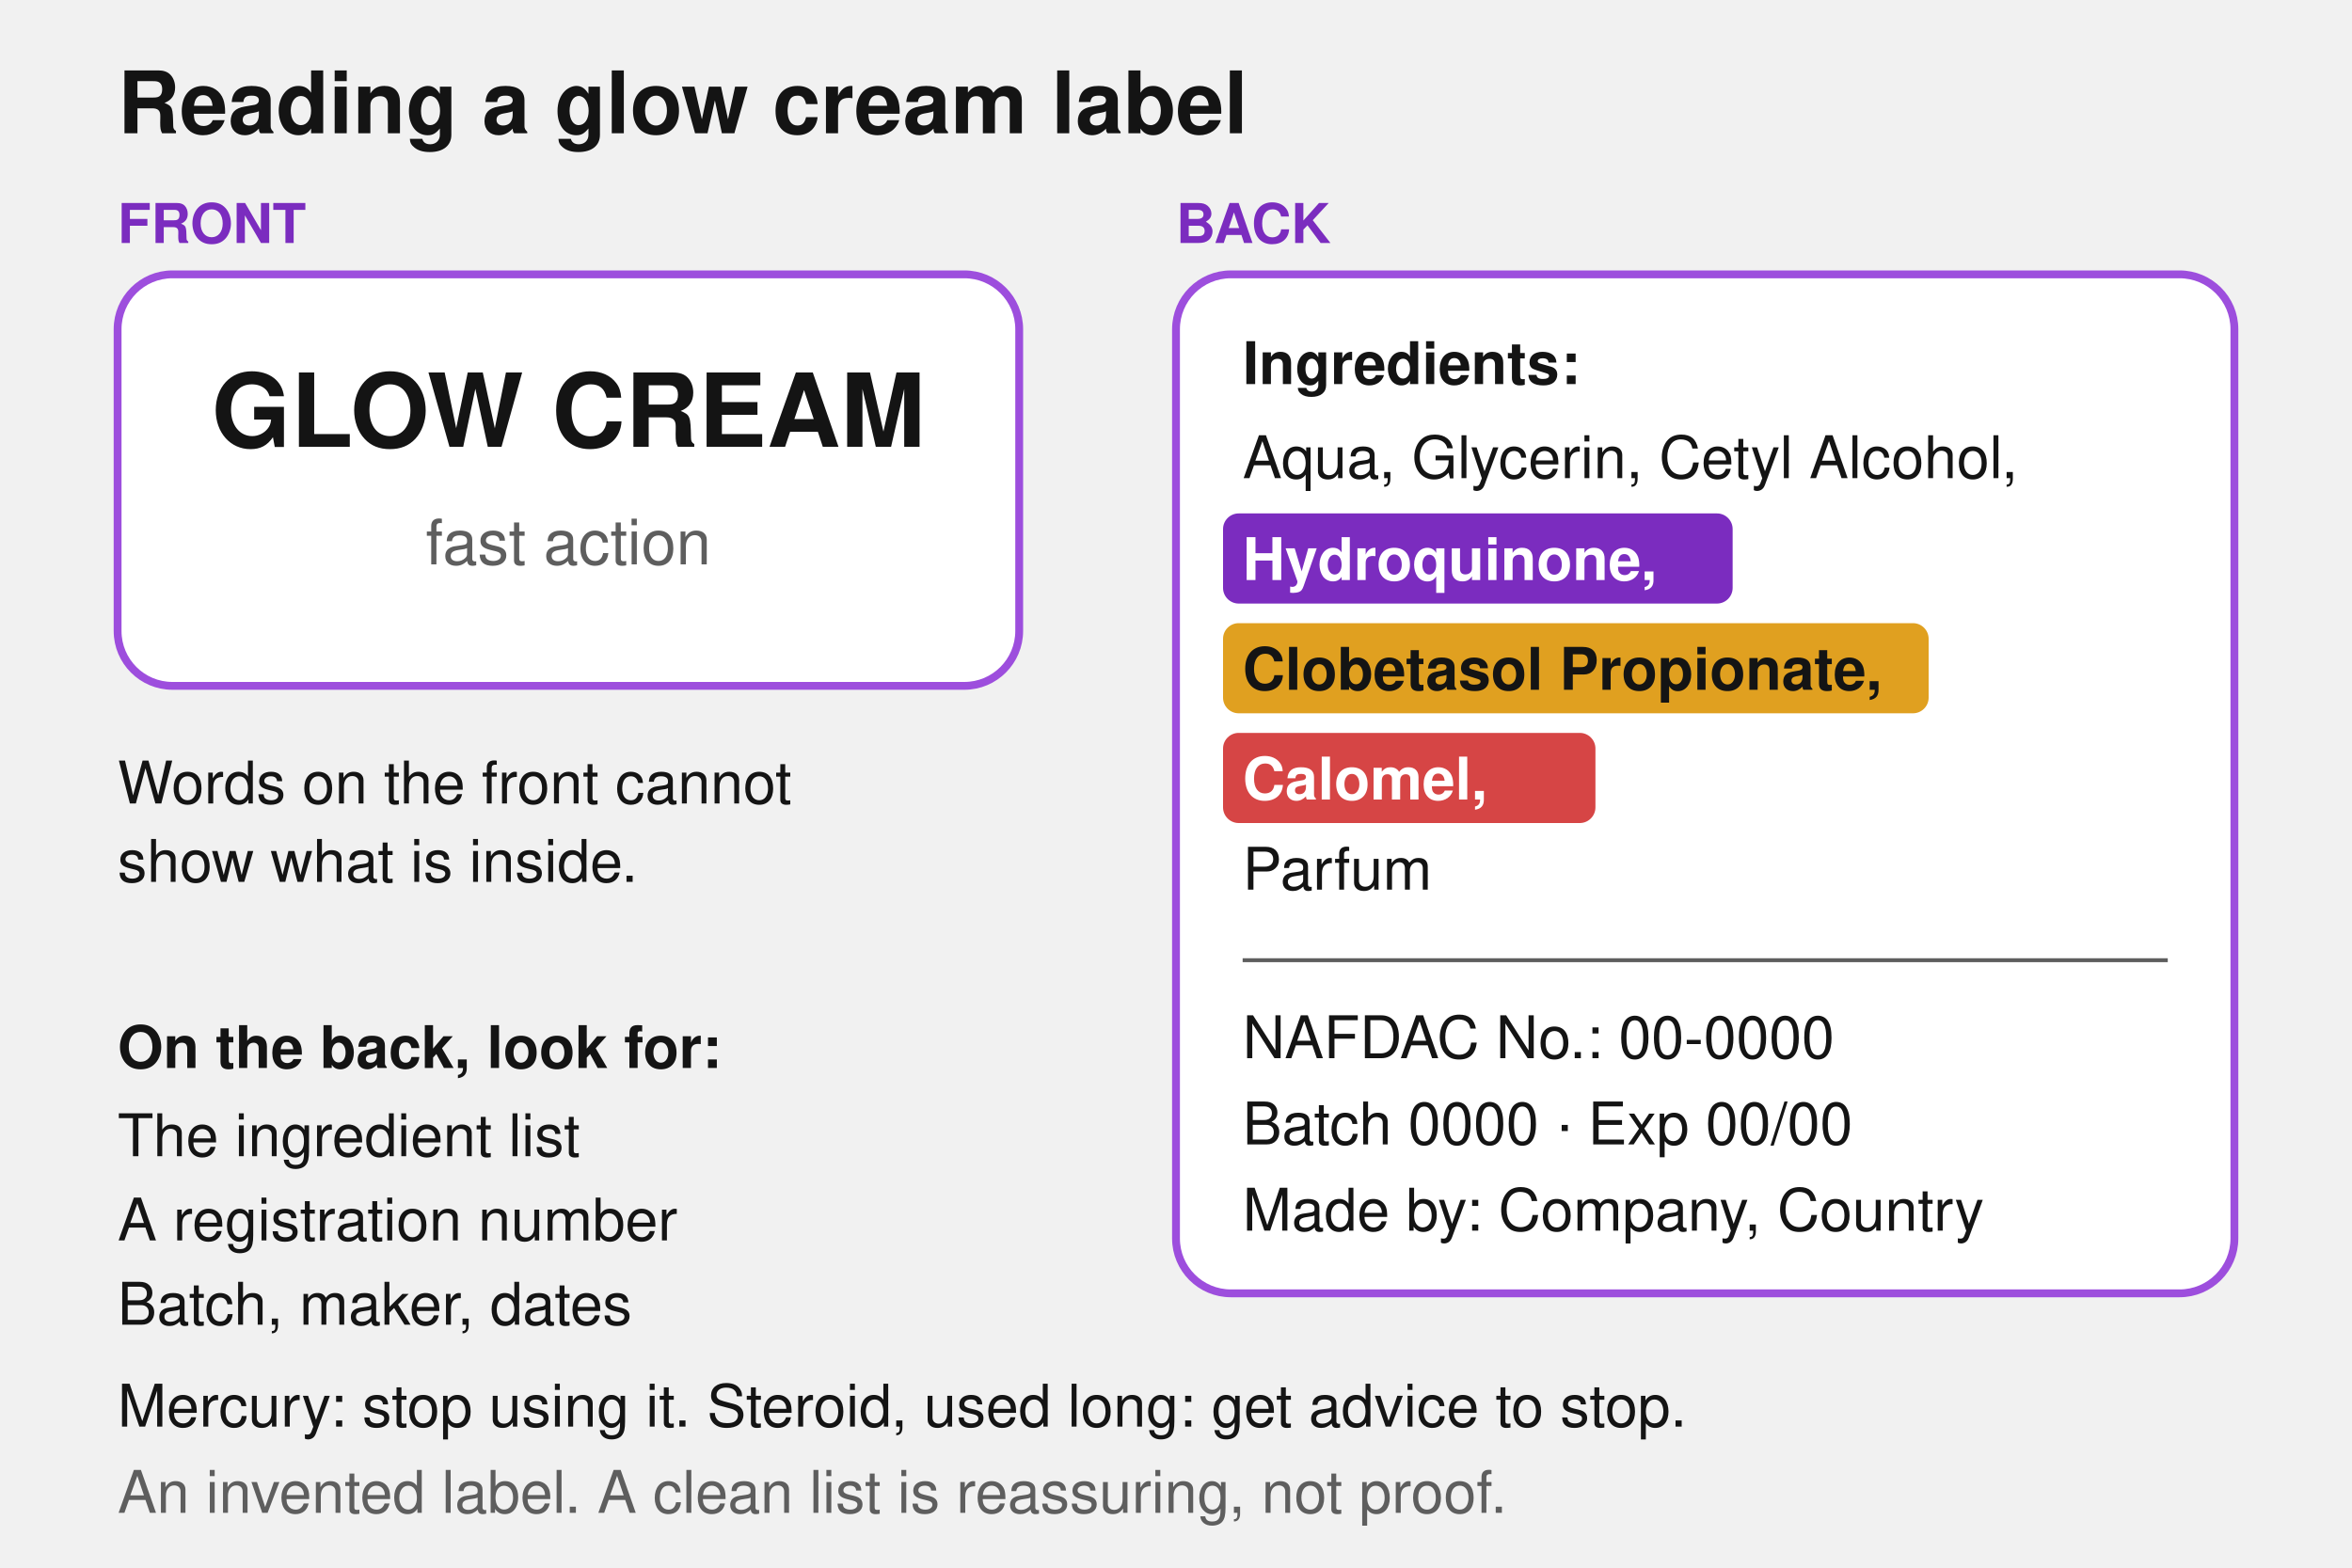
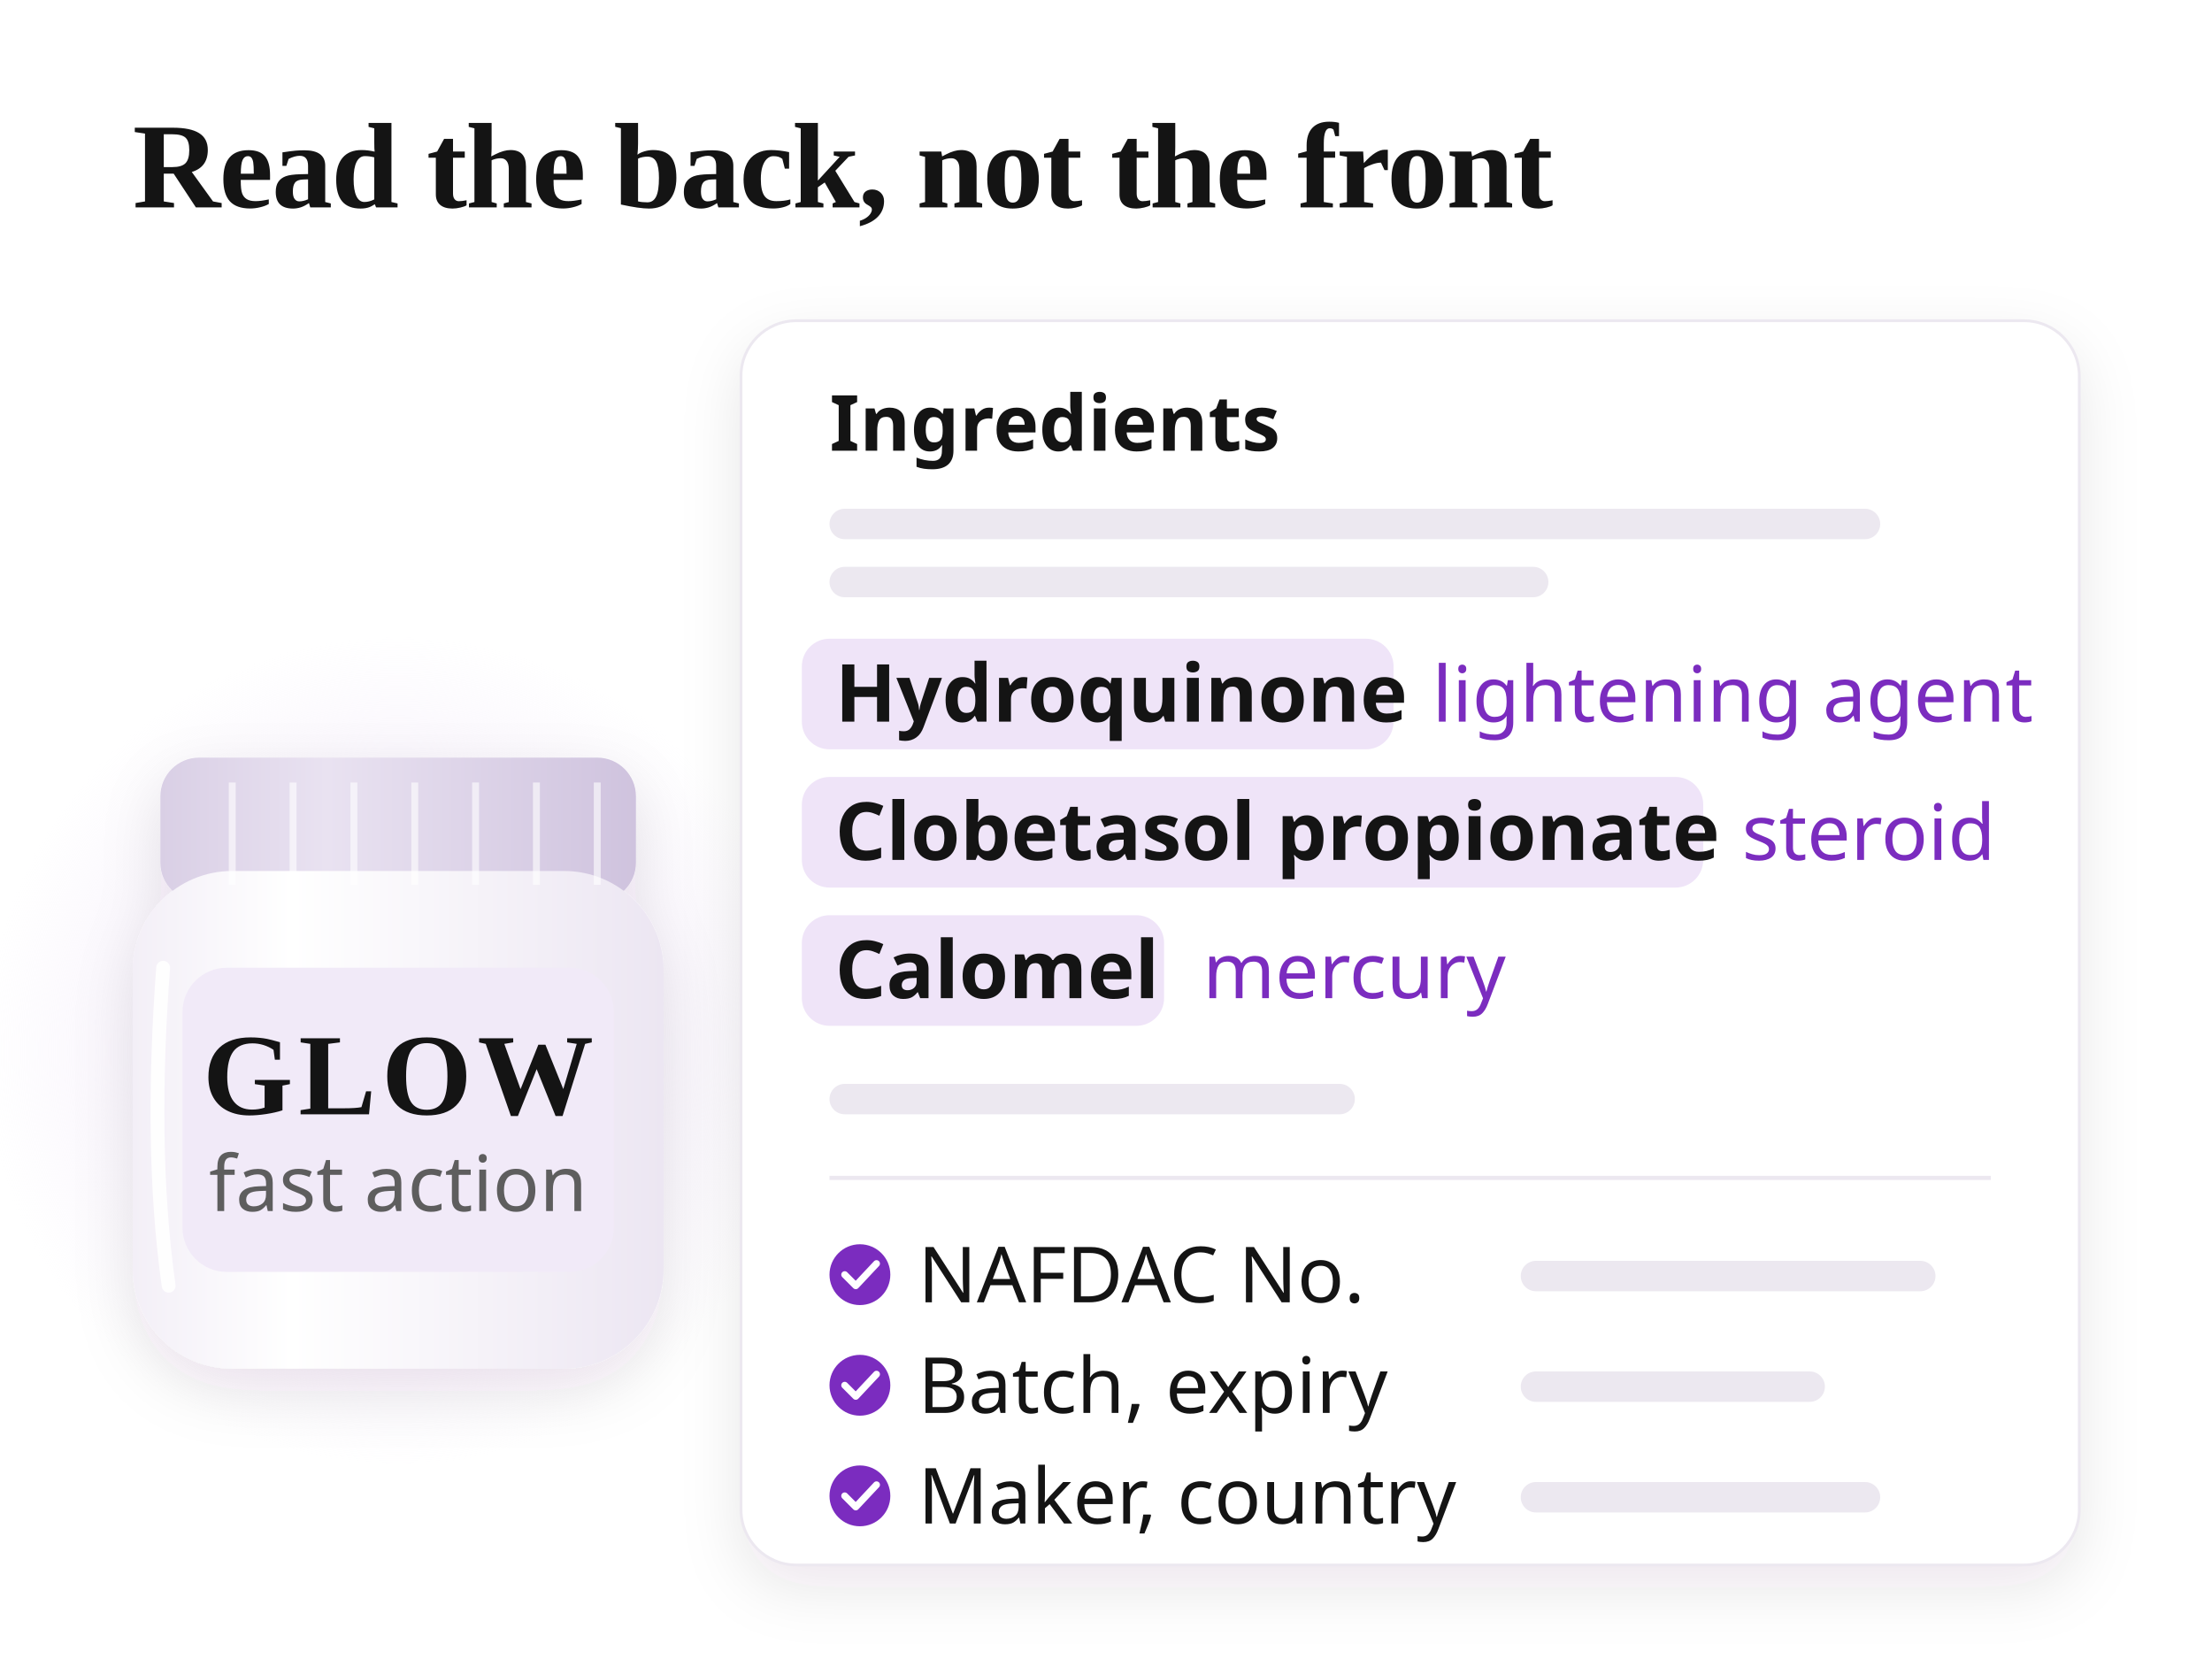
- <svg xmlns="http://www.w3.org/2000/svg" viewBox="0 0 1200 800" width="1200" height="800" font-family="Helvetica, Arial, sans-serif">
-   <rect width="1200" height="800" fill="#f1f1f1" />
-   <text x="60" y="68" font-size="44" font-weight="700" fill="#141414">Reading a glow cream label</text>
-   <text x="60" y="124" font-size="28" font-weight="700" fill="#7b2cbf">FRONT</text>
-   <text x="600" y="124" font-size="28" font-weight="700" fill="#7b2cbf">BACK</text>
-   <rect x="60" y="140" width="460" height="210" rx="28" fill="#ffffff" stroke="#9d4edd" stroke-width="4" />
-   <text x="290" y="228" font-size="52" font-weight="700" text-anchor="middle" fill="#141414">GLOW CREAM</text>
-   <text x="290" y="288" font-size="32" text-anchor="middle" fill="#5e5e5e">fast action</text>
-   <text x="60" y="410" font-size="30" fill="#141414">Words on the front cannot</text>
-   <text x="60" y="450" font-size="30" fill="#141414">show what is inside.</text>
-   <text x="60" y="545" font-size="30" font-weight="700" fill="#141414">On the back, look for:</text>
-   <text x="60" y="590" font-size="30" fill="#141414">The ingredient list</text>
-   <text x="60" y="633" font-size="30" fill="#141414">A registration number</text>
-   <text x="60" y="676" font-size="30" fill="#141414">Batch, maker, dates</text>
-   <rect x="600" y="140" width="540" height="520" rx="28" fill="#ffffff" stroke="#9d4edd" stroke-width="4" />
-   <text x="634" y="196" font-size="30" font-weight="700" fill="#141414">Ingredients:</text>
-   <text x="634" y="244" font-size="30" fill="#141414">Aqua, Glycerin, Cetyl Alcohol,</text>
-   <rect x="624" y="262" width="260" height="46" rx="8" fill="#7b2cbf" />
-   <text x="634" y="296" font-size="30" font-weight="700" fill="#ffffff">Hydroquinone,</text>
-   <rect x="624" y="318" width="360" height="46" rx="8" fill="#e0a020" />
-   <text x="634" y="352" font-size="30" font-weight="700" fill="#141414">Clobetasol Propionate,</text>
-   <rect x="624" y="374" width="190" height="46" rx="8" fill="#d64545" />
-   <text x="634" y="408" font-size="30" font-weight="700" fill="#ffffff">Calomel,</text>
-   <text x="634" y="454" font-size="30" fill="#141414">Parfum</text>
-   <line x1="634" y1="490" x2="1106" y2="490" stroke="#5e5e5e" stroke-width="2" />
-   <text x="634" y="540" font-size="30" fill="#141414">NAFDAC No.: 00-0000</text>
-   <text x="634" y="584" font-size="30" fill="#141414">Batch 0000 · Exp 00/00</text>
-   <text x="634" y="628" font-size="30" fill="#141414">Made by: Company, Country</text>
-   <text x="60" y="728" font-size="30" fill="#141414">Mercury: stop using it. Steroid, used long: get advice to stop.</text>
-   <text x="60" y="772" font-size="30" fill="#5e5e5e">An invented label. A clean list is reassuring, not proof.</text>
+ <svg xmlns="http://www.w3.org/2000/svg" viewBox="0 0 1600 1200" width="1600" height="1200">
+   <defs>
+     <radialGradient id="glow" cx="0.5" cy="0.5" r="0.5">
+       <stop offset="0" stop-color="#EFE4F8" />
+       <stop offset="1" stop-color="#EFE4F8" stop-opacity="0" />
+     </radialGradient>
+     <linearGradient id="lid" x1="0" y1="0" x2="1" y2="0">
+       <stop offset="0" stop-color="#D9CFE5" />
+       <stop offset="0.35" stop-color="#E9E2F1" />
+       <stop offset="1" stop-color="#CFC3DE" />
+     </linearGradient>
+     <linearGradient id="body" x1="0" y1="0" x2="1" y2="0">
+       <stop offset="0" stop-color="#F3EFF7" />
+       <stop offset="0.3" stop-color="#FFFFFF" />
+       <stop offset="1" stop-color="#ECE6F2" />
+     </linearGradient>
+     <filter id="lift" x="-20%" y="-20%" width="140%" height="150%">
+       <feDropShadow dx="0" dy="16" stdDeviation="22" flood-color="#2B1640" flood-opacity="0.10" />
+     </filter>
+   </defs>
+   <rect width="1600" height="1200" fill="#FFFFFF" />
+   <text x="96" y="150" font-family="Source Serif 4" font-weight="600" font-size="88" fill="#141414" letter-spacing="-1">Read the back, not the front</text>
+   <circle cx="288" cy="760" r="300" fill="url(#glow)" />
+   <g filter="url(#lift)">
+     <rect x="116" y="548" width="344" height="104" rx="28" fill="url(#lid)" />
+     <rect x="96" y="630" width="384" height="360" rx="72" fill="url(#body)" />
+   </g>
+   <g stroke="#FFFFFF" stroke-width="5" opacity="0.6">
+     <path d="M168 566 V 640" />
+     <path d="M212 566 V 640" />
+     <path d="M256 566 V 640" />
+     <path d="M300 566 V 640" />
+     <path d="M344 566 V 640" />
+     <path d="M388 566 V 640" />
+     <path d="M432 566 V 640" />
+   </g>
+   <rect x="132" y="700" width="312" height="220" rx="32" fill="#F1EAF8" />
+   <text x="288" y="806" font-family="Source Serif 4" font-weight="600" font-size="84" fill="#141414" text-anchor="middle" letter-spacing="4">GLOW</text>
+   <text x="288" y="876" font-family="Archivo" font-weight="400" font-size="56" fill="#5E5E5E" text-anchor="middle">fast action</text>
+   <path d="M118 700 C 112 780, 112 860, 122 930" fill="none" stroke="#FFFFFF" stroke-width="10" stroke-linecap="round" opacity="0.9" />
+   <g filter="url(#lift)">
+     <rect x="536" y="232" width="968" height="900" rx="40" fill="#FFFFFF" />
+   </g>
+   <rect x="536" y="232" width="968" height="900" rx="40" fill="none" stroke="#ECE8F0" stroke-width="2" />
+   <g font-family="Archivo">
+     <text x="600" y="326" font-size="56" font-weight="600" fill="#141414">Ingredients</text>
+     <rect x="600" y="368" width="760" height="22" rx="11" fill="#ECE8F0" />
+     <rect x="600" y="410" width="520" height="22" rx="11" fill="#ECE8F0" />
+     <rect x="580" y="462" width="428" height="80" rx="20" fill="#EFE4F8" />
+     <text x="604" y="522" font-size="58" font-weight="600" fill="#141414">Hydroquinone</text>
+     <text x="1036" y="522" font-size="56" font-weight="400" fill="#7B2CBF">lightening agent</text>
+     <rect x="580" y="562" width="652" height="80" rx="20" fill="#EFE4F8" />
+     <text x="604" y="622" font-size="58" font-weight="600" fill="#141414">Clobetasol propionate</text>
+     <text x="1260" y="622" font-size="56" font-weight="400" fill="#7B2CBF">steroid</text>
+     <rect x="580" y="662" width="262" height="80" rx="20" fill="#EFE4F8" />
+     <text x="604" y="722" font-size="58" font-weight="600" fill="#141414">Calomel</text>
+     <text x="870" y="722" font-size="56" font-weight="400" fill="#7B2CBF">mercury</text>
+     <rect x="600" y="784" width="380" height="22" rx="11" fill="#ECE8F0" />
+     <path d="M600 852 H 1440" stroke="#ECE8F0" stroke-width="3" />
+     <g>
+       <circle cx="622" cy="922" r="22" fill="#7B2CBF" />
+       <path d="M611 922 l 8 8 l 15 -16" fill="none" stroke="#FFFFFF" stroke-width="5" stroke-linecap="round" stroke-linejoin="round" />
+       <text x="664" y="942" font-size="56" font-weight="400" fill="#141414">NAFDAC No.</text>
+       <rect x="1100" y="912" width="300" height="22" rx="11" fill="#ECE8F0" />
+       <circle cx="622" cy="1002" r="22" fill="#7B2CBF" />
+       <path d="M611 1002 l 8 8 l 15 -16" fill="none" stroke="#FFFFFF" stroke-width="5" stroke-linecap="round" stroke-linejoin="round" />
+       <text x="664" y="1022" font-size="56" font-weight="400" fill="#141414">Batch, expiry</text>
+       <rect x="1100" y="992" width="220" height="22" rx="11" fill="#ECE8F0" />
+       <circle cx="622" cy="1082" r="22" fill="#7B2CBF" />
+       <path d="M611 1082 l 8 8 l 15 -16" fill="none" stroke="#FFFFFF" stroke-width="5" stroke-linecap="round" stroke-linejoin="round" />
+       <text x="664" y="1102" font-size="56" font-weight="400" fill="#141414">Maker, country</text>
+       <rect x="1100" y="1072" width="260" height="22" rx="11" fill="#ECE8F0" />
+     </g>
+   </g>
</svg>
